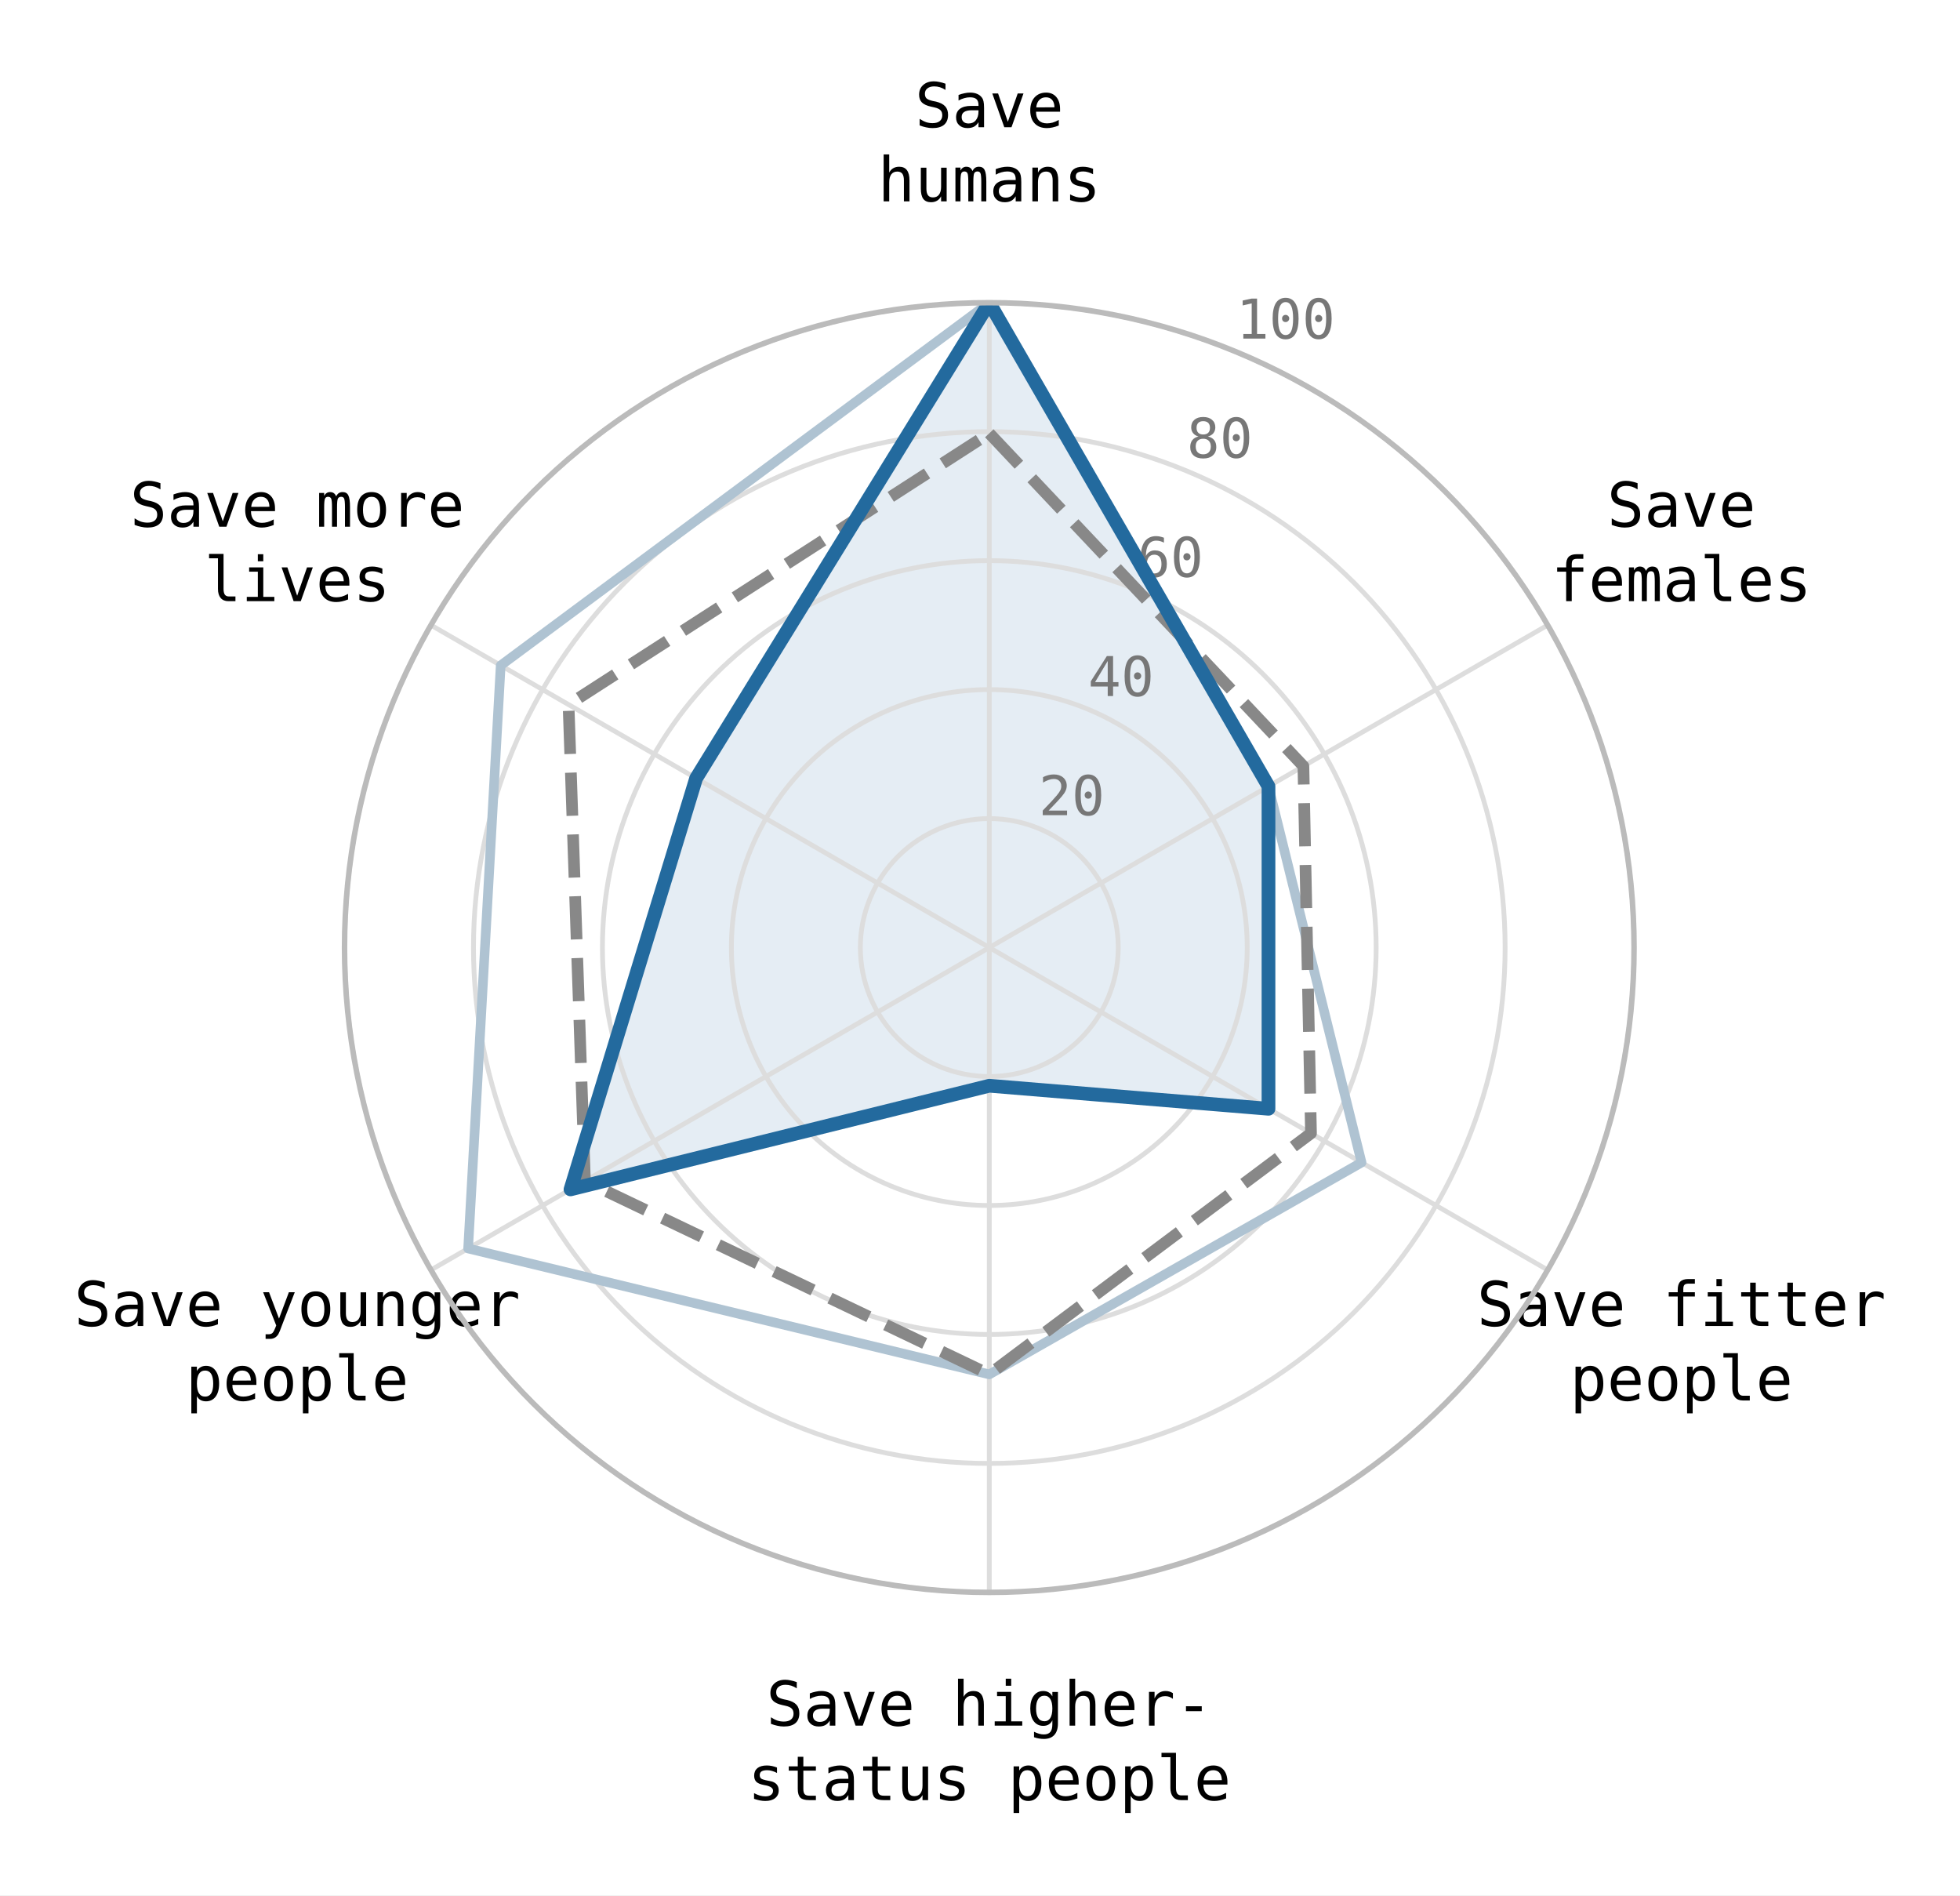
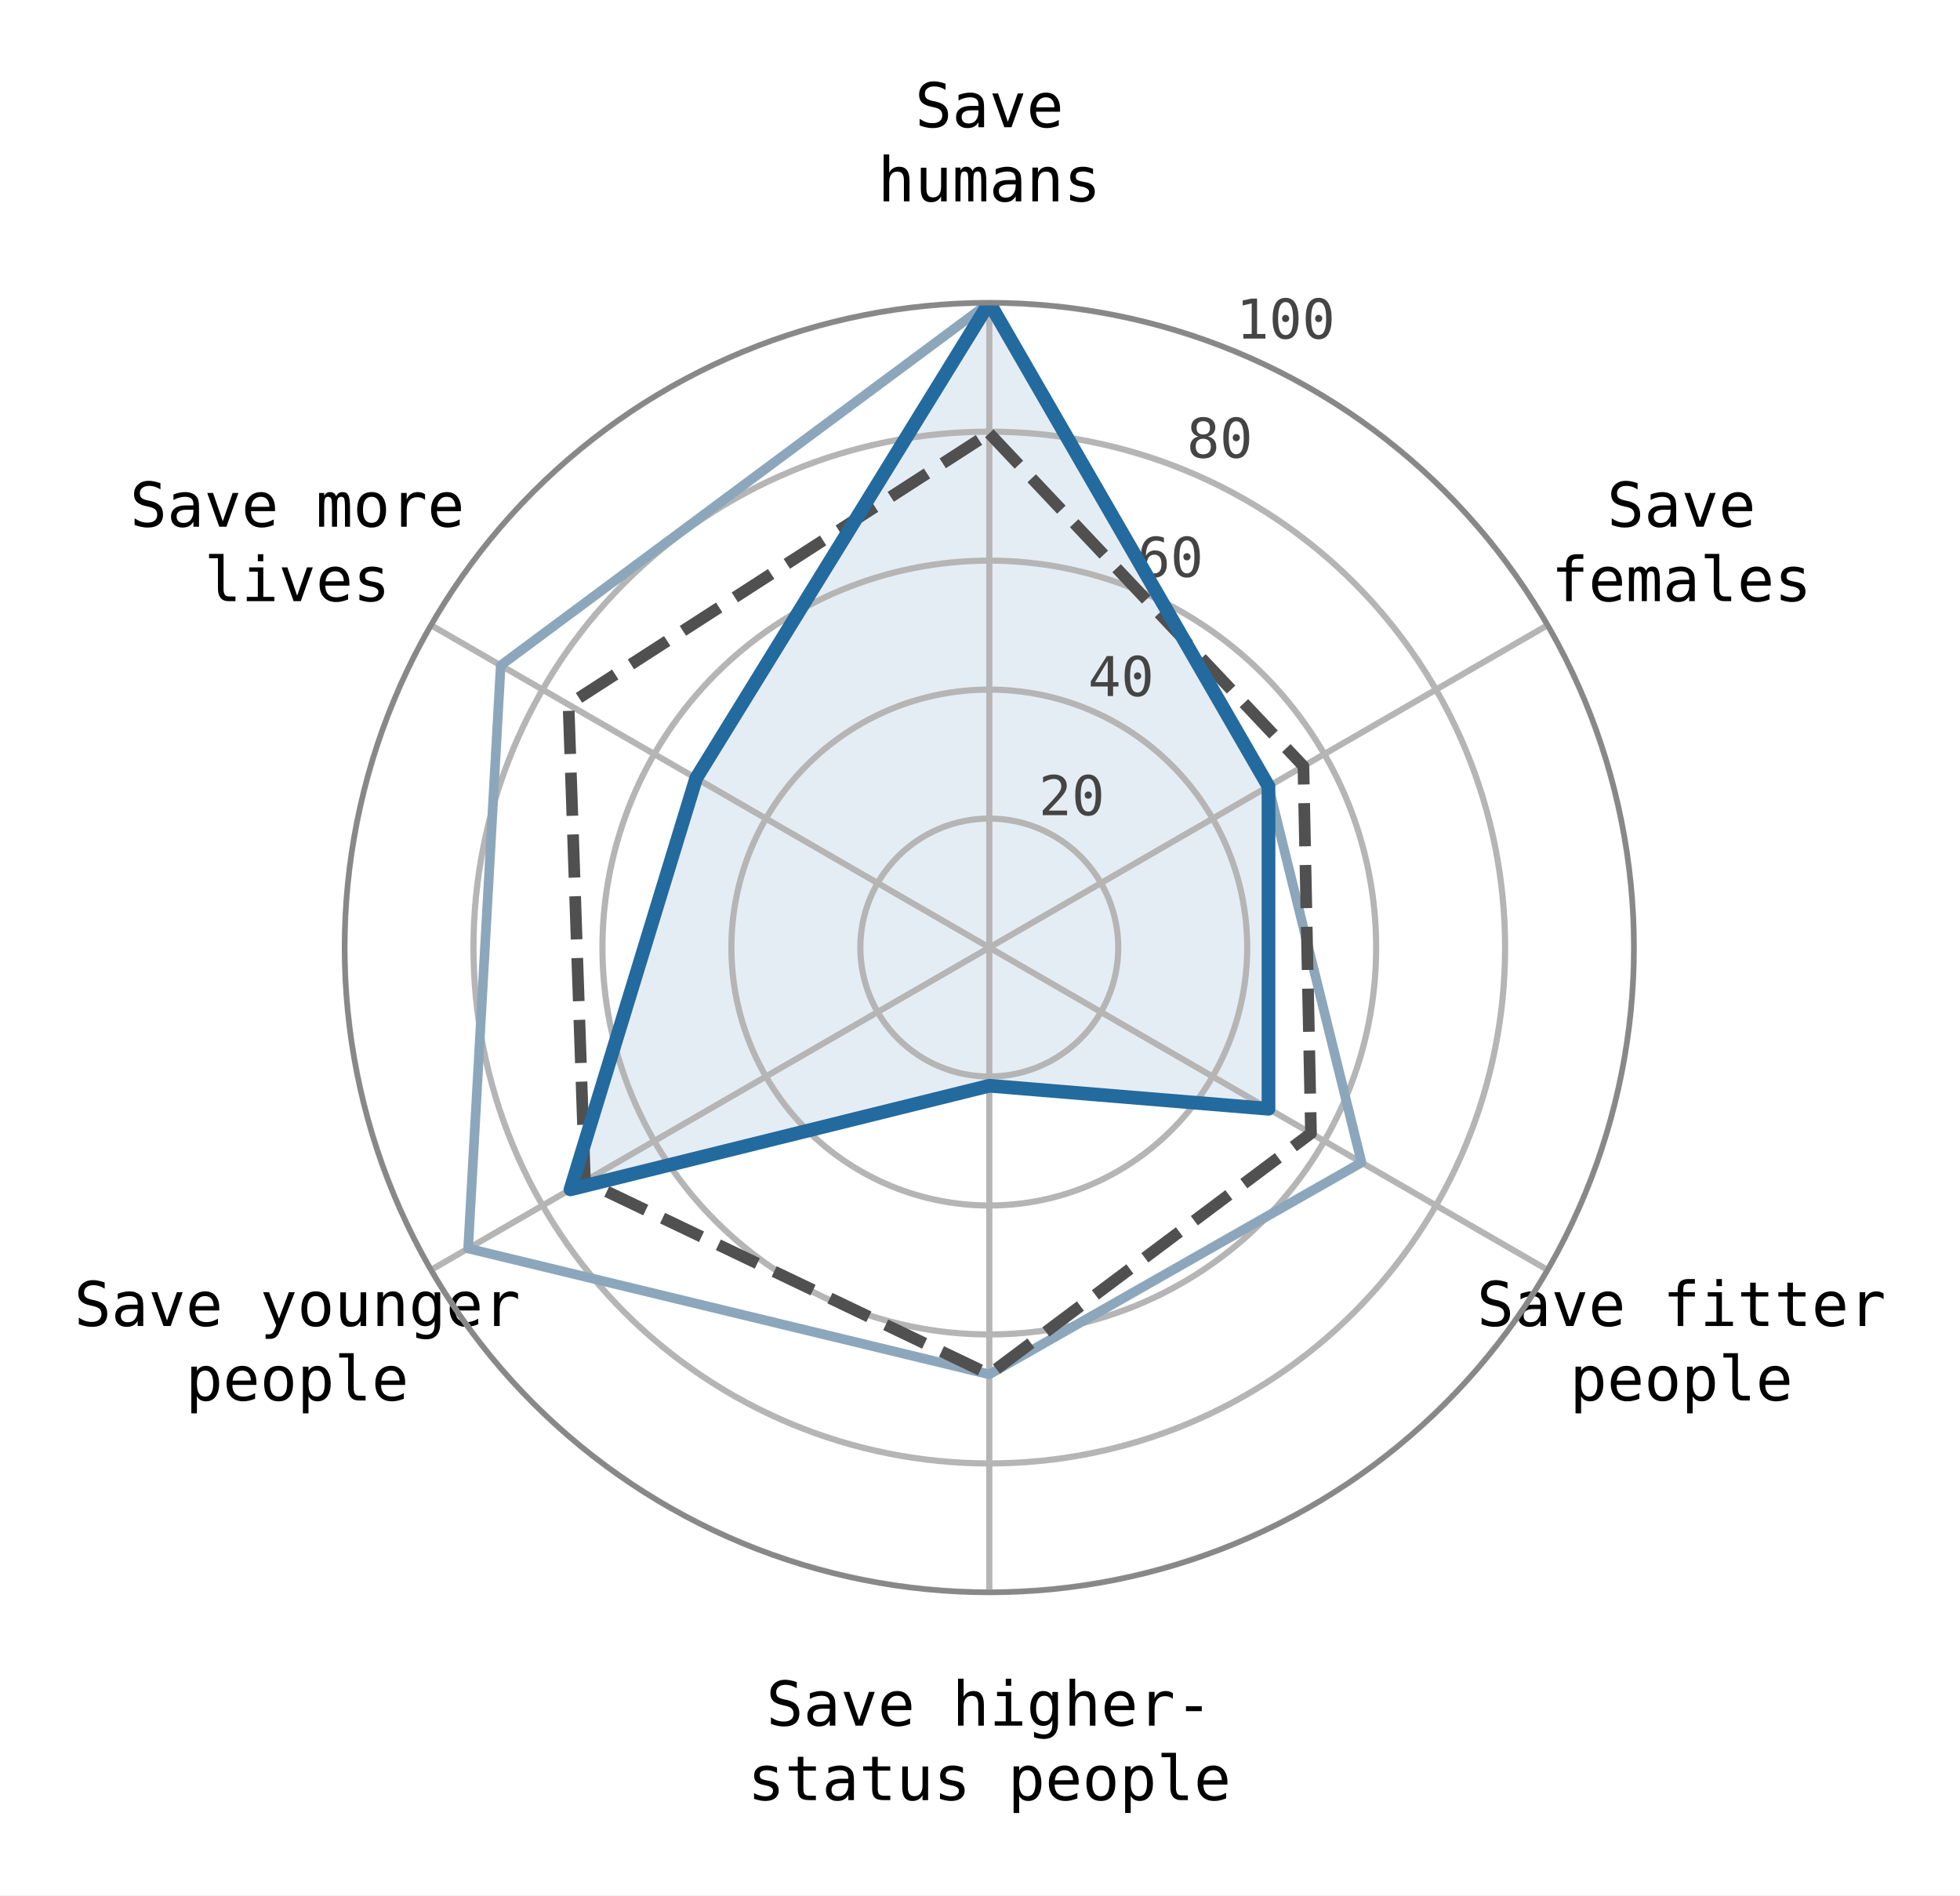
<svg xmlns="http://www.w3.org/2000/svg" width="285.625pt" height="276.148pt" viewBox="0 0 285.625 276.148" version="1.1">
  <defs>
    <style type="text/css">*{stroke-linejoin: round; stroke-linecap: butt}</style>
  </defs>
  <g id="figure_1">
    <g id="patch_1">
      <path d="M 0 276.148  L 285.625 276.148  L 285.625 0  L 0 0  z " style="fill: #ffffff" />
    </g>
    <g id="axes_1">
      <g id="patch_2">
        <path d="M 238.127 138.062  C 238.127 125.723 235.697 113.505 230.975 102.105  C 226.253 90.706 219.332 80.347 210.607 71.622  C 201.882 62.898 191.523 55.976 180.124 51.254  C 168.724 46.533 156.506 44.102 144.167 44.102  C 131.828 44.102 119.61 46.533 108.21 51.254  C 96.811 55.976 86.452 62.898 77.727 71.622  C 69.002 80.347 62.081 90.706 57.359 102.105  C 52.637 113.505 50.207 125.723 50.207 138.062  C 50.207 150.401 52.637 162.62 57.359 174.019  C 62.081 185.419 69.002 195.777 77.727 204.502  C 86.452 213.227 96.811 220.148 108.21 224.87  C 119.61 229.592 131.828 232.022 144.167 232.022  C 156.506 232.022 168.724 229.592 180.124 224.87  C 191.523 220.148 201.882 213.227 210.607 204.502  C 219.332 195.777 226.253 185.419 230.975 174.019  C 235.697 162.62 238.127 150.401 238.127 138.062  M 144.167 138.062  C 144.167 138.062 144.167 138.062 144.167 138.062  C 144.167 138.062 144.167 138.062 144.167 138.062  C 144.167 138.062 144.167 138.062 144.167 138.062  C 144.167 138.062 144.167 138.062 144.167 138.062  C 144.167 138.062 144.167 138.062 144.167 138.062  C 144.167 138.062 144.167 138.062 144.167 138.062  C 144.167 138.062 144.167 138.062 144.167 138.062  C 144.167 138.062 144.167 138.062 144.167 138.062  C 144.167 138.062 144.167 138.062 144.167 138.062  C 144.167 138.062 144.167 138.062 144.167 138.062  C 144.167 138.062 144.167 138.062 144.167 138.062  C 144.167 138.062 144.167 138.062 144.167 138.062  C 144.167 138.062 144.167 138.062 144.167 138.062  C 144.167 138.062 144.167 138.062 144.167 138.062  C 144.167 138.062 144.167 138.062 144.167 138.062  C 144.167 138.062 144.167 138.062 144.167 138.062  z " style="fill: #ffffff" />
      </g>
      <g id="patch_3">
        <path d="M 144.167 44.102  L 184.853 114.572  L 184.853 161.552  L 144.167 158.196  L 83.138 173.297  L 101.447 113.398  z " clip-path="url(#pb6e2e3e8a2)" style="fill: #236a9e; opacity: 0.12; stroke: #236a9e; stroke-linejoin: miter" />
      </g>
      <g id="matplotlib.axis_1">
        <g id="xtick_1">
          <g id="line2d_1">
-             <path d="M 144.167 138.062  L 144.167 44.102  " clip-path="url(#pb6e2e3e8a2)" style="fill: none; stroke: #dddddd; stroke-width: 0.7; stroke-linecap: square" />
+             <path d="M 144.167 138.062  L 144.167 44.102  " clip-path="url(#pb6e2e3e8a2)" style="fill: none; stroke: #b5b5b5; stroke-width: 0.9; stroke-linecap: square" />
          </g>
          <g id="text_1">
            <text style="font-size: 9px; font-family: Menlo, Consolas, monospace" transform="translate(133.3304 18.53877)">Save</text>
            <text style="font-size: 9px; font-family: Menlo, Consolas, monospace" transform="translate(127.9122 29.34123)">humans</text>
          </g>
        </g>
        <g id="xtick_2">
          <g id="line2d_2">
-             <path d="M 144.167 138.062  L 225.539 91.082  " clip-path="url(#pb6e2e3e8a2)" style="fill: none; stroke: #dddddd; stroke-width: 0.7; stroke-linecap: square" />
+             <path d="M 144.167 138.062  L 225.539 91.082  " clip-path="url(#pb6e2e3e8a2)" style="fill: none; stroke: #b5b5b5; stroke-width: 0.9; stroke-linecap: square" />
          </g>
          <g id="text_2">
            <text style="font-size: 9px; font-family: Menlo, Consolas, monospace" transform="translate(234.1878 76.74486)">Save</text>
            <text style="font-size: 9px; font-family: Menlo, Consolas, monospace" transform="translate(226.0603 87.59514)">females</text>
          </g>
        </g>
        <g id="xtick_3">
          <g id="line2d_3">
-             <path d="M 144.167 138.062  L 225.539 185.042  " clip-path="url(#pb6e2e3e8a2)" style="fill: none; stroke: #dddddd; stroke-width: 0.7; stroke-linecap: square" />
+             <path d="M 144.167 138.062  L 225.539 185.042  " clip-path="url(#pb6e2e3e8a2)" style="fill: none; stroke: #b5b5b5; stroke-width: 0.9; stroke-linecap: square" />
          </g>
          <g id="text_3">
            <text style="font-size: 9px; font-family: Menlo, Consolas, monospace" transform="translate(215.2238 193.2052)">Save fitter</text>
            <text style="font-size: 9px; font-family: Menlo, Consolas, monospace" transform="translate(228.7695 204.0555)">people</text>
          </g>
        </g>
        <g id="xtick_4">
          <g id="line2d_4">
-             <path d="M 144.167 138.062  L 144.167 232.022  " clip-path="url(#pb6e2e3e8a2)" style="fill: none; stroke: #dddddd; stroke-width: 0.7; stroke-linecap: square" />
+             <path d="M 144.167 138.062  L 144.167 232.022  " clip-path="url(#pb6e2e3e8a2)" style="fill: none; stroke: #b5b5b5; stroke-width: 0.9; stroke-linecap: square" />
          </g>
          <g id="text_4">
            <text style="font-size: 9px; font-family: Menlo, Consolas, monospace" transform="translate(111.6573 251.4352)">Save higher-</text>
            <text style="font-size: 9px; font-family: Menlo, Consolas, monospace" transform="translate(108.9482 262.2855)">status people</text>
          </g>
        </g>
        <g id="xtick_5">
          <g id="line2d_5">
-             <path d="M 144.167 138.062  L 62.795 185.042  " clip-path="url(#pb6e2e3e8a2)" style="fill: none; stroke: #dddddd; stroke-width: 0.7; stroke-linecap: square" />
+             <path d="M 144.167 138.062  L 62.795 185.042  " clip-path="url(#pb6e2e3e8a2)" style="fill: none; stroke: #b5b5b5; stroke-width: 0.9; stroke-linecap: square" />
          </g>
          <g id="text_5">
            <text style="font-size: 9px; font-family: Menlo, Consolas, monospace" transform="translate(10.8 193.2049)">Save younger</text>
            <text style="font-size: 9px; font-family: Menlo, Consolas, monospace" transform="translate(27.05484 204.0551)">people</text>
          </g>
        </g>
        <g id="xtick_6">
          <g id="line2d_6">
-             <path d="M 144.167 138.062  L 62.795 91.082  " clip-path="url(#pb6e2e3e8a2)" style="fill: none; stroke: #dddddd; stroke-width: 0.7; stroke-linecap: square" />
+             <path d="M 144.167 138.062  L 62.795 91.082  " clip-path="url(#pb6e2e3e8a2)" style="fill: none; stroke: #b5b5b5; stroke-width: 0.9; stroke-linecap: square" />
          </g>
          <g id="text_6">
            <text style="font-size: 9px; font-family: Menlo, Consolas, monospace" transform="translate(18.92742 76.74486)">Save more</text>
            <text style="font-size: 9px; font-family: Menlo, Consolas, monospace" transform="translate(29.76398 87.59514)">lives</text>
          </g>
        </g>
      </g>
      <g id="matplotlib.axis_2">
        <g id="ytick_1">
          <g id="line2d_7">
-             <path d="M 144.167 119.27  C 146.635 119.27 149.078 119.756 151.358 120.701  C 153.638 121.645 155.71 123.029 157.455 124.774  C 159.2 126.519 160.584 128.591 161.529 130.871  C 162.473 133.151 162.959 135.594 162.959 138.062  C 162.959 140.53 162.473 142.974 161.529 145.253  C 160.584 147.533 159.2 149.605 157.455 151.35  C 155.71 153.095 153.638 154.479 151.358 155.424  C 149.078 156.368 146.635 156.854 144.167 156.854  C 141.699 156.854 139.256 156.368 136.976 155.424  C 134.696 154.479 132.624 153.095 130.879 151.35  C 129.134 149.605 127.75 147.533 126.805 145.253  C 125.861 142.974 125.375 140.53 125.375 138.062  C 125.375 135.594 125.861 133.151 126.805 130.871  C 127.75 128.591 129.134 126.519 130.879 124.774  C 132.624 123.029 134.696 121.645 136.976 120.701  C 139.256 119.756 141.699 119.27 144.167 119.27  " clip-path="url(#pb6e2e3e8a2)" style="fill: none; stroke: #dddddd; stroke-width: 0.7; stroke-linecap: square" />
+             <path d="M 144.167 119.27  C 146.635 119.27 149.078 119.756 151.358 120.701  C 153.638 121.645 155.71 123.029 157.455 124.774  C 159.2 126.519 160.584 128.591 161.529 130.871  C 162.473 133.151 162.959 135.594 162.959 138.062  C 162.959 140.53 162.473 142.974 161.529 145.253  C 160.584 147.533 159.2 149.605 157.455 151.35  C 155.71 153.095 153.638 154.479 151.358 155.424  C 149.078 156.368 146.635 156.854 144.167 156.854  C 141.699 156.854 139.256 156.368 136.976 155.424  C 134.696 154.479 132.624 153.095 130.879 151.35  C 129.134 149.605 127.75 147.533 126.805 145.253  C 125.861 142.974 125.375 140.53 125.375 138.062  C 125.375 135.594 125.861 133.151 126.805 130.871  C 127.75 128.591 129.134 126.519 130.879 124.774  C 132.624 123.029 134.696 121.645 136.976 120.701  C 139.256 119.756 141.699 119.27 144.167 119.27  " clip-path="url(#pb6e2e3e8a2)" style="fill: none; stroke: #b5b5b5; stroke-width: 0.9; stroke-linecap: square" />
          </g>
          <g id="text_7">
-             <text style="font-size: 8px; font-family: Menlo, Consolas, monospace; text-anchor: start; fill: #777777" x="151.358" y="118.779" transform="rotate(-0 151.3584 118.7787)">20</text>
+             <text style="font-size: 8px; font-family: Menlo, Consolas, monospace; text-anchor: start; fill: #444444" x="151.358" y="118.779" transform="rotate(-0 151.3584 118.7787)">20</text>
          </g>
        </g>
        <g id="ytick_2">
          <g id="line2d_8">
-             <path d="M 144.167 100.478  C 149.102 100.478 153.99 101.45 158.55 103.339  C 163.11 105.228 167.253 107.996 170.743 111.486  C 174.233 114.976 177.001 119.12 178.89 123.679  C 180.779 128.239 181.751 133.127 181.751 138.062  C 181.751 142.998 180.779 147.885 178.89 152.445  C 177.001 157.005 174.233 161.148 170.743 164.638  C 167.253 168.128 163.11 170.896 158.55 172.785  C 153.99 174.674 149.102 175.646 144.167 175.646  C 139.232 175.646 134.344 174.674 129.784 172.785  C 125.224 170.896 121.081 168.128 117.591 164.638  C 114.101 161.148 111.333 157.005 109.444 152.445  C 107.555 147.885 106.583 142.998 106.583 138.062  C 106.583 133.127 107.555 128.239 109.444 123.679  C 111.333 119.12 114.101 114.976 117.591 111.486  C 121.081 107.996 125.224 105.228 129.784 103.339  C 134.344 101.45 139.232 100.478 144.167 100.478  " clip-path="url(#pb6e2e3e8a2)" style="fill: none; stroke: #dddddd; stroke-width: 0.7; stroke-linecap: square" />
+             <path d="M 144.167 100.478  C 149.102 100.478 153.99 101.45 158.55 103.339  C 163.11 105.228 167.253 107.996 170.743 111.486  C 174.233 114.976 177.001 119.12 178.89 123.679  C 180.779 128.239 181.751 133.127 181.751 138.062  C 181.751 142.998 180.779 147.885 178.89 152.445  C 177.001 157.005 174.233 161.148 170.743 164.638  C 167.253 168.128 163.11 170.896 158.55 172.785  C 153.99 174.674 149.102 175.646 144.167 175.646  C 139.232 175.646 134.344 174.674 129.784 172.785  C 125.224 170.896 121.081 168.128 117.591 164.638  C 114.101 161.148 111.333 157.005 109.444 152.445  C 107.555 147.885 106.583 142.998 106.583 138.062  C 106.583 133.127 107.555 128.239 109.444 123.679  C 111.333 119.12 114.101 114.976 117.591 111.486  C 121.081 107.996 125.224 105.228 129.784 103.339  C 134.344 101.45 139.232 100.478 144.167 100.478  " clip-path="url(#pb6e2e3e8a2)" style="fill: none; stroke: #b5b5b5; stroke-width: 0.9; stroke-linecap: square" />
          </g>
          <g id="text_8">
-             <text style="font-size: 8px; font-family: Menlo, Consolas, monospace; text-anchor: start; fill: #777777" x="158.55" y="101.417" transform="rotate(-0 158.5498 101.4171)">40</text>
+             <text style="font-size: 8px; font-family: Menlo, Consolas, monospace; text-anchor: start; fill: #444444" x="158.55" y="101.417" transform="rotate(-0 158.5498 101.4171)">40</text>
          </g>
        </g>
        <g id="ytick_3">
          <g id="line2d_9">
-             <path d="M 144.167 81.686  C 151.57 81.686 158.901 83.144 165.741 85.977  C 172.581 88.811 178.796 92.963 184.031 98.198  C 189.266 103.433 193.419 109.648 196.252 116.488  C 199.085 123.328 200.543 130.659 200.543 138.062  C 200.543 145.465 199.085 152.797 196.252 159.636  C 193.419 166.476 189.266 172.691 184.031 177.926  C 178.796 183.161 172.581 187.314 165.741 190.147  C 158.901 192.98 151.57 194.438 144.167 194.438  C 136.764 194.438 129.433 192.98 122.593 190.147  C 115.753 187.314 109.538 183.161 104.303 177.926  C 99.068 172.691 94.915 166.476 92.082 159.636  C 89.249 152.797 87.791 145.465 87.791 138.062  C 87.791 130.659 89.249 123.328 92.082 116.488  C 94.915 109.648 99.068 103.433 104.303 98.198  C 109.538 92.963 115.753 88.811 122.593 85.977  C 129.433 83.144 136.764 81.686 144.167 81.686  " clip-path="url(#pb6e2e3e8a2)" style="fill: none; stroke: #dddddd; stroke-width: 0.7; stroke-linecap: square" />
+             <path d="M 144.167 81.686  C 151.57 81.686 158.901 83.144 165.741 85.977  C 172.581 88.811 178.796 92.963 184.031 98.198  C 189.266 103.433 193.419 109.648 196.252 116.488  C 199.085 123.328 200.543 130.659 200.543 138.062  C 200.543 145.465 199.085 152.797 196.252 159.636  C 193.419 166.476 189.266 172.691 184.031 177.926  C 178.796 183.161 172.581 187.314 165.741 190.147  C 158.901 192.98 151.57 194.438 144.167 194.438  C 136.764 194.438 129.433 192.98 122.593 190.147  C 115.753 187.314 109.538 183.161 104.303 177.926  C 99.068 172.691 94.915 166.476 92.082 159.636  C 89.249 152.797 87.791 145.465 87.791 138.062  C 87.791 130.659 89.249 123.328 92.082 116.488  C 94.915 109.648 99.068 103.433 104.303 98.198  C 109.538 92.963 115.753 88.811 122.593 85.977  C 129.433 83.144 136.764 81.686 144.167 81.686  " clip-path="url(#pb6e2e3e8a2)" style="fill: none; stroke: #b5b5b5; stroke-width: 0.9; stroke-linecap: square" />
          </g>
          <g id="text_9">
-             <text style="font-size: 8px; font-family: Menlo, Consolas, monospace; text-anchor: start; fill: #777777" x="165.741" y="84.056" transform="rotate(-0 165.7412 84.0556)">60</text>
+             <text style="font-size: 8px; font-family: Menlo, Consolas, monospace; text-anchor: start; fill: #444444" x="165.741" y="84.056" transform="rotate(-0 165.7412 84.0556)">60</text>
          </g>
        </g>
        <g id="ytick_4">
          <g id="line2d_10">
-             <path d="M 144.167 62.894  C 154.038 62.894 163.813 64.838 172.933 68.616  C 182.052 72.393 190.339 77.93 197.319 84.91  C 204.299 91.89 209.836 100.177 213.613 109.297  C 217.391 118.416 219.335 128.191 219.335 138.062  C 219.335 147.933 217.391 157.708 213.613 166.828  C 209.836 175.947 204.299 184.234 197.319 191.214  C 190.339 198.194 182.052 203.731 172.933 207.508  C 163.813 211.286 154.038 213.23 144.167 213.23  C 134.296 213.23 124.521 211.286 115.401 207.508  C 106.282 203.731 97.995 198.194 91.015 191.214  C 84.035 184.234 78.498 175.947 74.721 166.828  C 70.943 157.708 68.999 147.933 68.999 138.062  C 68.999 128.191 70.943 118.416 74.721 109.297  C 78.498 100.177 84.035 91.89 91.015 84.91  C 97.995 77.93 106.282 72.393 115.401 68.616  C 124.521 64.838 134.296 62.894 144.167 62.894  " clip-path="url(#pb6e2e3e8a2)" style="fill: none; stroke: #dddddd; stroke-width: 0.7; stroke-linecap: square" />
+             <path d="M 144.167 62.894  C 154.038 62.894 163.813 64.838 172.933 68.616  C 182.052 72.393 190.339 77.93 197.319 84.91  C 204.299 91.89 209.836 100.177 213.613 109.297  C 217.391 118.416 219.335 128.191 219.335 138.062  C 219.335 147.933 217.391 157.708 213.613 166.828  C 209.836 175.947 204.299 184.234 197.319 191.214  C 190.339 198.194 182.052 203.731 172.933 207.508  C 163.813 211.286 154.038 213.23 144.167 213.23  C 134.296 213.23 124.521 211.286 115.401 207.508  C 106.282 203.731 97.995 198.194 91.015 191.214  C 84.035 184.234 78.498 175.947 74.721 166.828  C 70.943 157.708 68.999 147.933 68.999 138.062  C 68.999 128.191 70.943 118.416 74.721 109.297  C 78.498 100.177 84.035 91.89 91.015 84.91  C 97.995 77.93 106.282 72.393 115.401 68.616  C 124.521 64.838 134.296 62.894 144.167 62.894  " clip-path="url(#pb6e2e3e8a2)" style="fill: none; stroke: #b5b5b5; stroke-width: 0.9; stroke-linecap: square" />
          </g>
          <g id="text_10">
-             <text style="font-size: 8px; font-family: Menlo, Consolas, monospace; text-anchor: start; fill: #777777" x="172.933" y="66.694" transform="rotate(-0 172.9326 66.69406)">80</text>
+             <text style="font-size: 8px; font-family: Menlo, Consolas, monospace; text-anchor: start; fill: #444444" x="172.933" y="66.694" transform="rotate(-0 172.9326 66.69406)">80</text>
          </g>
        </g>
        <g id="ytick_5">
          <g id="line2d_11">
-             <path d="M 144.167 44.102  C 156.506 44.102 168.724 46.533 180.124 51.254  C 191.523 55.976 201.882 62.898 210.607 71.622  C 219.332 80.347 226.253 90.706 230.975 102.105  C 235.697 113.505 238.127 125.723 238.127 138.062  C 238.127 150.401 235.697 162.62 230.975 174.019  C 226.253 185.419 219.332 195.777 210.607 204.502  C 201.882 213.227 191.523 220.148 180.124 224.87  C 168.724 229.592 156.506 232.022 144.167 232.022  C 131.828 232.022 119.61 229.592 108.21 224.87  C 96.811 220.148 86.452 213.227 77.727 204.502  C 69.002 195.777 62.081 185.419 57.359 174.019  C 52.637 162.62 50.207 150.401 50.207 138.062  C 50.207 125.723 52.637 113.505 57.359 102.105  C 62.081 90.706 69.002 80.347 77.727 71.622  C 86.452 62.898 96.811 55.976 108.21 51.254  C 119.61 46.533 131.828 44.102 144.167 44.102  " clip-path="url(#pb6e2e3e8a2)" style="fill: none; stroke: #dddddd; stroke-width: 0.7; stroke-linecap: square" />
+             <path d="M 144.167 44.102  C 156.506 44.102 168.724 46.533 180.124 51.254  C 191.523 55.976 201.882 62.898 210.607 71.622  C 219.332 80.347 226.253 90.706 230.975 102.105  C 235.697 113.505 238.127 125.723 238.127 138.062  C 238.127 150.401 235.697 162.62 230.975 174.019  C 226.253 185.419 219.332 195.777 210.607 204.502  C 201.882 213.227 191.523 220.148 180.124 224.87  C 168.724 229.592 156.506 232.022 144.167 232.022  C 131.828 232.022 119.61 229.592 108.21 224.87  C 96.811 220.148 86.452 213.227 77.727 204.502  C 69.002 195.777 62.081 185.419 57.359 174.019  C 52.637 162.62 50.207 150.401 50.207 138.062  C 50.207 125.723 52.637 113.505 57.359 102.105  C 62.081 90.706 69.002 80.347 77.727 71.622  C 86.452 62.898 96.811 55.976 108.21 51.254  C 119.61 46.533 131.828 44.102 144.167 44.102  " clip-path="url(#pb6e2e3e8a2)" style="fill: none; stroke: #b5b5b5; stroke-width: 0.9; stroke-linecap: square" />
          </g>
          <g id="text_11">
-             <text style="font-size: 8px; font-family: Menlo, Consolas, monospace; text-anchor: start; fill: #777777" x="180.124" y="49.333" transform="rotate(-0 180.1239 49.33251)">100</text>
+             <text style="font-size: 8px; font-family: Menlo, Consolas, monospace; text-anchor: start; fill: #444444" x="180.124" y="49.333" transform="rotate(-0 180.1239 49.33251)">100</text>
          </g>
        </g>
      </g>
      <g id="line2d_12">
-         <path d="M 144.167 44.102  L 184.853 114.572  L 198.415 169.382  L 144.167 200.255  L 68.22 181.91  L 72.967 96.955  L 144.167 44.102  " clip-path="url(#pb6e2e3e8a2)" style="fill: none; stroke: #afc3d2; stroke-width: 1.4; stroke-linecap: square" />
+         <path d="M 144.167 44.102  L 184.853 114.572  L 198.415 169.382  L 144.167 200.255  L 68.22 181.91  L 72.967 96.955  L 144.167 44.102  " clip-path="url(#pb6e2e3e8a2)" style="fill: none; stroke: #8ca7bc; stroke-width: 1.4; stroke-linecap: square" />
      </g>
      <g id="line2d_13">
-         <path d="M 144.167 63.134  L 189.942 111.634  L 191.048 165.129  L 144.167 200.243  L 85.241 172.083  L 82.851 102.661  L 144.167 63.134  " clip-path="url(#pb6e2e3e8a2)" style="fill: none; stroke-dasharray: 6.29,2.72; stroke-dashoffset: 0; stroke: #888888; stroke-width: 1.7" />
+         <path d="M 144.167 63.134  L 189.942 111.634  L 191.048 165.129  L 144.167 200.243  L 85.241 172.083  L 82.851 102.661  L 144.167 63.134  " clip-path="url(#pb6e2e3e8a2)" style="fill: none; stroke-dasharray: 6.29,2.72; stroke-dashoffset: 0; stroke: #505050; stroke-width: 1.7" />
      </g>
      <g id="line2d_14">
        <path d="M 144.167 44.102  L 184.853 114.572  L 184.853 161.552  L 144.167 158.196  L 83.138 173.297  L 101.447 113.398  L 144.167 44.102  " clip-path="url(#pb6e2e3e8a2)" style="fill: none; stroke: #236a9e; stroke-width: 2; stroke-linecap: square" />
      </g>
      <g id="patch_4">
-         <path d="M 144.167 44.102  C 131.828 44.102 119.61 46.533 108.21 51.254  C 96.811 55.976 86.452 62.898 77.727 71.622  C 69.002 80.347 62.081 90.706 57.359 102.105  C 52.637 113.505 50.207 125.723 50.207 138.062  C 50.207 150.401 52.637 162.62 57.359 174.019  C 62.081 185.419 69.002 195.777 77.727 204.502  C 86.452 213.227 96.811 220.148 108.21 224.87  C 119.61 229.592 131.828 232.022 144.167 232.022  C 156.506 232.022 168.724 229.592 180.124 224.87  C 191.523 220.148 201.882 213.227 210.607 204.502  C 219.332 195.777 226.253 185.419 230.975 174.019  C 235.697 162.62 238.127 150.401 238.127 138.062  C 238.127 125.723 235.697 113.505 230.975 102.105  C 226.253 90.706 219.332 80.347 210.607 71.622  C 201.882 62.898 191.523 55.976 180.124 51.254  C 168.724 46.533 156.506 44.102 144.167 44.102  " style="fill: none; stroke: #bbbbbb; stroke-width: 0.8; stroke-linejoin: miter; stroke-linecap: square" />
+         <path d="M 144.167 44.102  C 131.828 44.102 119.61 46.533 108.21 51.254  C 96.811 55.976 86.452 62.898 77.727 71.622  C 69.002 80.347 62.081 90.706 57.359 102.105  C 52.637 113.505 50.207 125.723 50.207 138.062  C 50.207 150.401 52.637 162.62 57.359 174.019  C 62.081 185.419 69.002 195.777 77.727 204.502  C 86.452 213.227 96.811 220.148 108.21 224.87  C 119.61 229.592 131.828 232.022 144.167 232.022  C 156.506 232.022 168.724 229.592 180.124 224.87  C 191.523 220.148 201.882 213.227 210.607 204.502  C 219.332 195.777 226.253 185.419 230.975 174.019  C 235.697 162.62 238.127 150.401 238.127 138.062  C 238.127 125.723 235.697 113.505 230.975 102.105  C 226.253 90.706 219.332 80.347 210.607 71.622  C 201.882 62.898 191.523 55.976 180.124 51.254  C 168.724 46.533 156.506 44.102 144.167 44.102  " style="fill: none; stroke: #888888; stroke-width: 0.8; stroke-linejoin: miter; stroke-linecap: square" />
      </g>
    </g>
  </g>
  <defs>
    <clipPath id="pb6e2e3e8a2">
      <path d="M 238.127 138.062  C 238.127 125.723 235.697 113.505 230.975 102.105  C 226.253 90.706 219.332 80.347 210.607 71.622  C 201.882 62.898 191.523 55.976 180.124 51.254  C 168.724 46.533 156.506 44.102 144.167 44.102  C 131.828 44.102 119.61 46.533 108.21 51.254  C 96.811 55.976 86.452 62.898 77.727 71.622  C 69.002 80.347 62.081 90.706 57.359 102.105  C 52.637 113.505 50.207 125.723 50.207 138.062  C 50.207 150.401 52.637 162.62 57.359 174.019  C 62.081 185.419 69.002 195.777 77.727 204.502  C 86.452 213.227 96.811 220.148 108.21 224.87  C 119.61 229.592 131.828 232.022 144.167 232.022  C 156.506 232.022 168.724 229.592 180.124 224.87  C 191.523 220.148 201.882 213.227 210.607 204.502  C 219.332 195.777 226.253 185.419 230.975 174.019  C 235.697 162.62 238.127 150.401 238.127 138.062  M 144.167 138.062  C 144.167 138.062 144.167 138.062 144.167 138.062  C 144.167 138.062 144.167 138.062 144.167 138.062  C 144.167 138.062 144.167 138.062 144.167 138.062  C 144.167 138.062 144.167 138.062 144.167 138.062  C 144.167 138.062 144.167 138.062 144.167 138.062  C 144.167 138.062 144.167 138.062 144.167 138.062  C 144.167 138.062 144.167 138.062 144.167 138.062  C 144.167 138.062 144.167 138.062 144.167 138.062  C 144.167 138.062 144.167 138.062 144.167 138.062  C 144.167 138.062 144.167 138.062 144.167 138.062  C 144.167 138.062 144.167 138.062 144.167 138.062  C 144.167 138.062 144.167 138.062 144.167 138.062  C 144.167 138.062 144.167 138.062 144.167 138.062  C 144.167 138.062 144.167 138.062 144.167 138.062  C 144.167 138.062 144.167 138.062 144.167 138.062  C 144.167 138.062 144.167 138.062 144.167 138.062  z " />
    </clipPath>
  </defs>
</svg>
